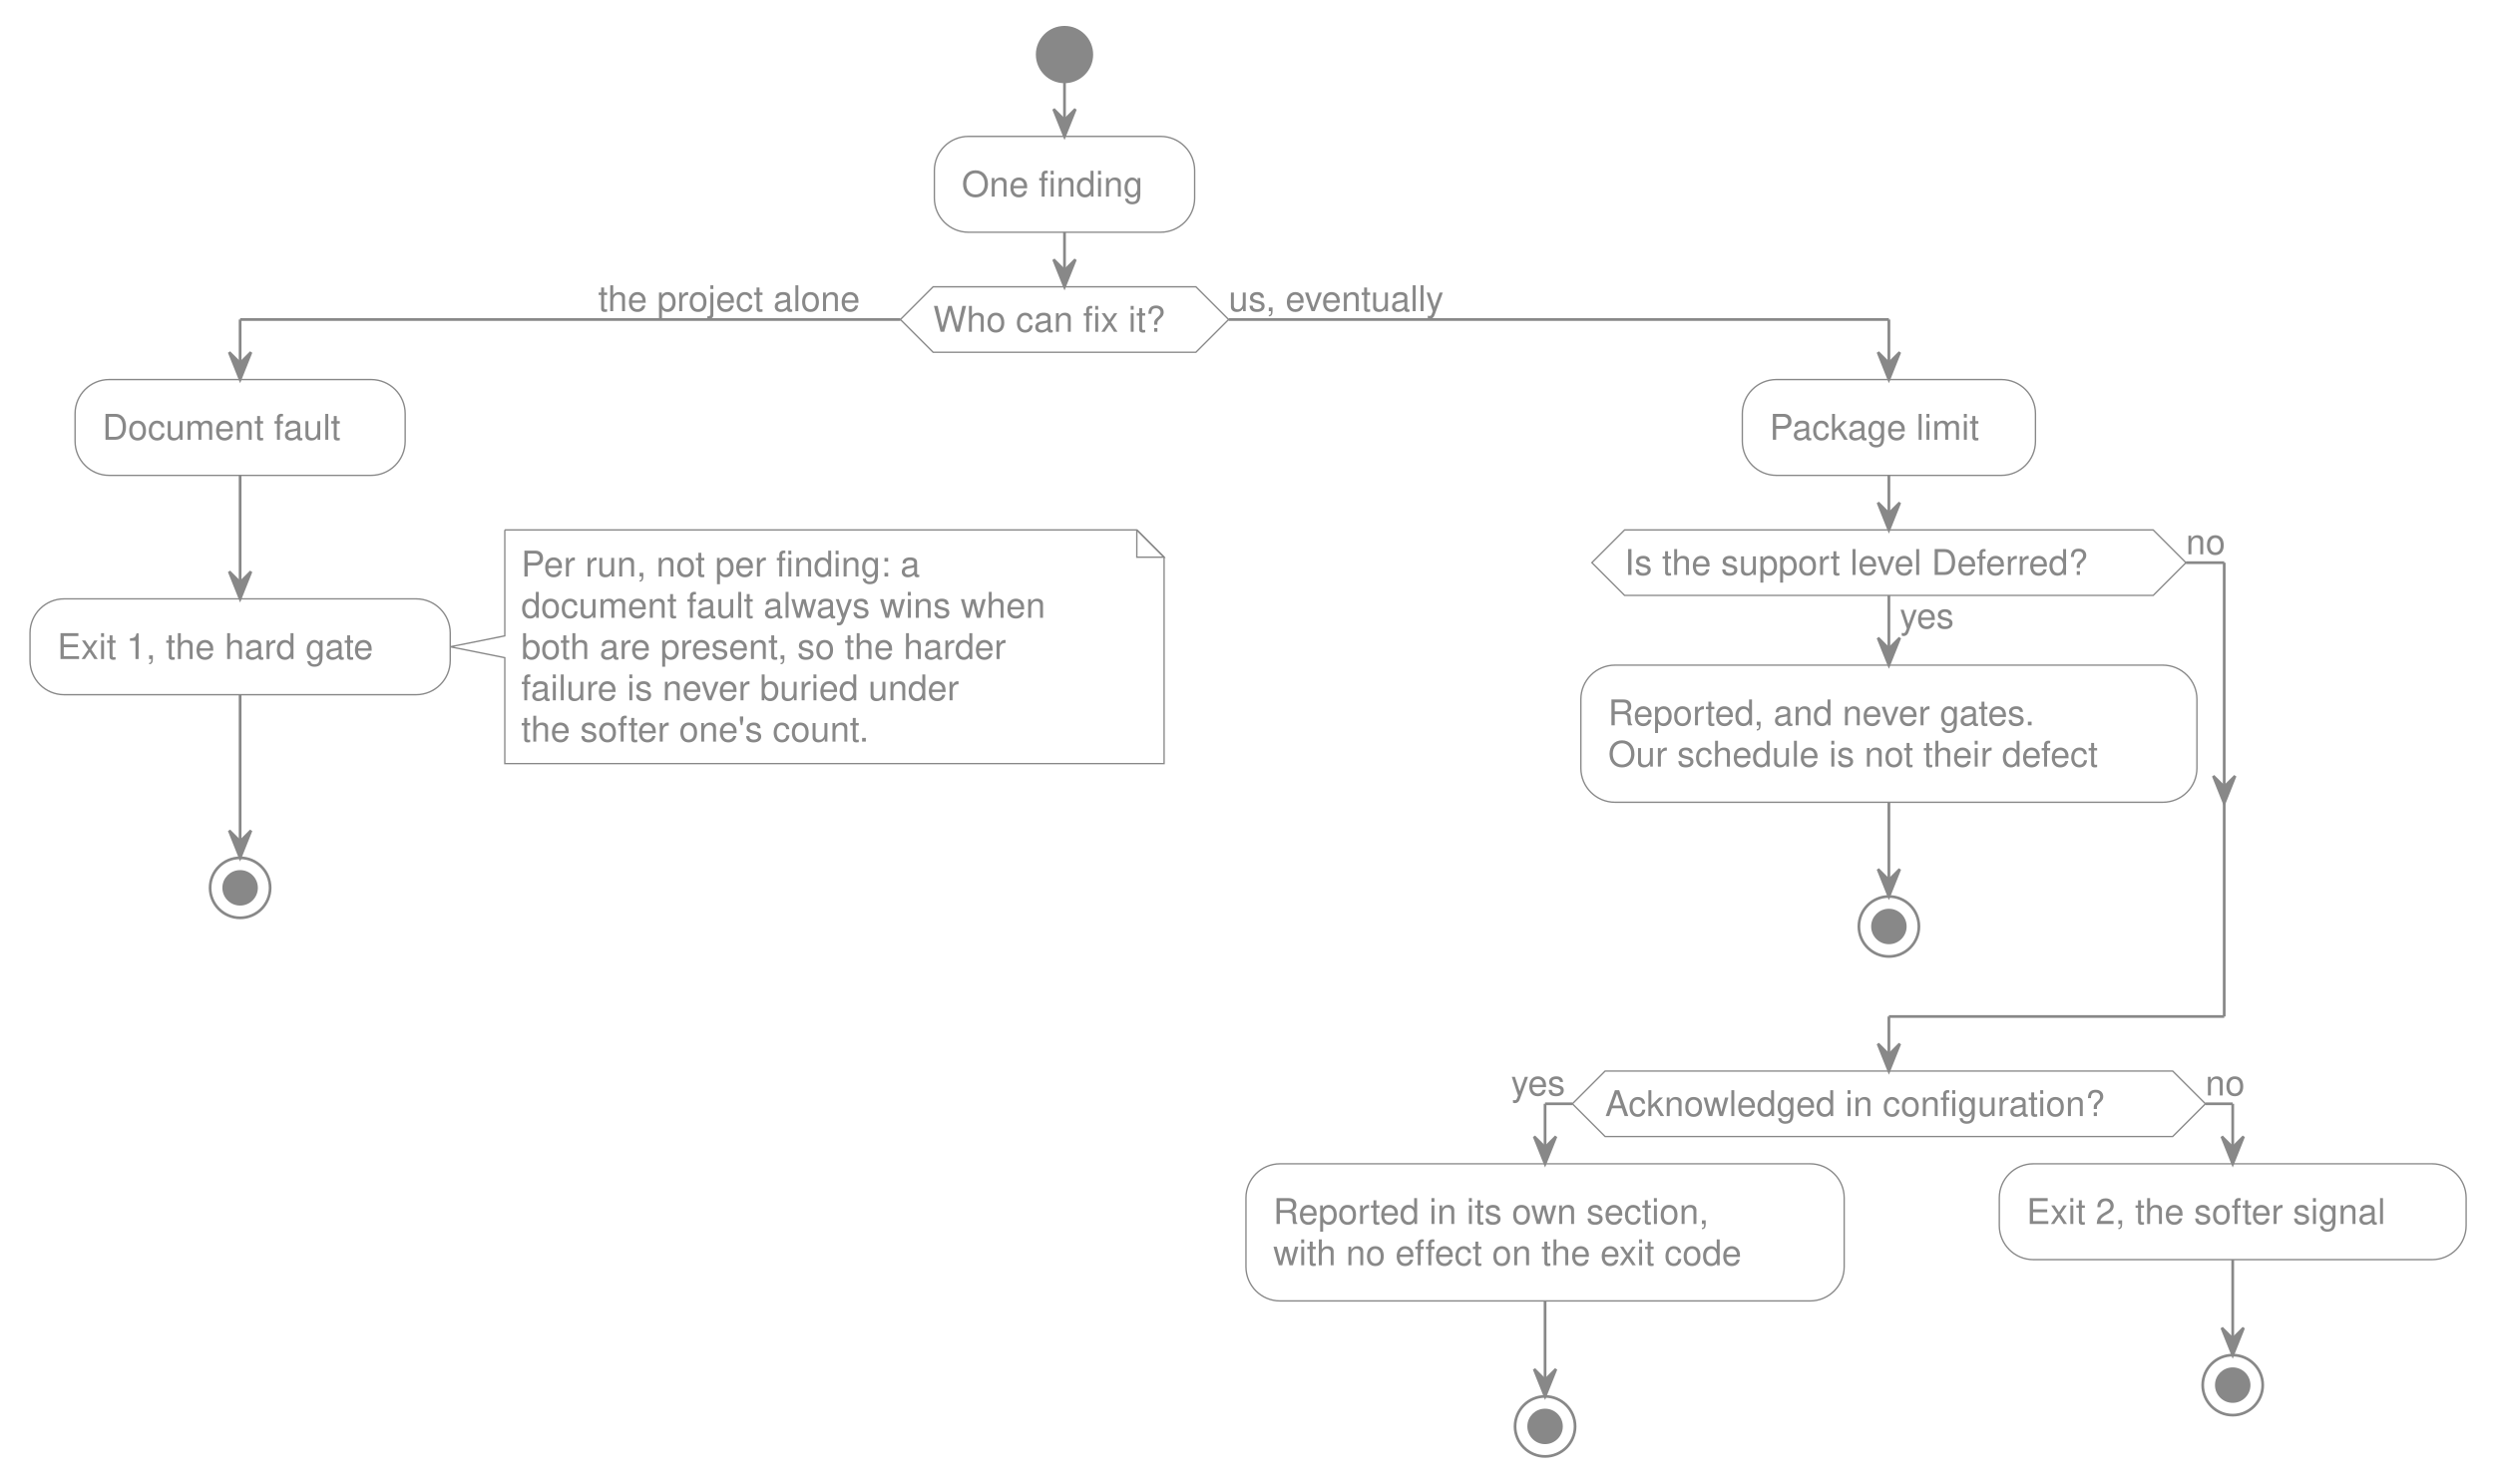
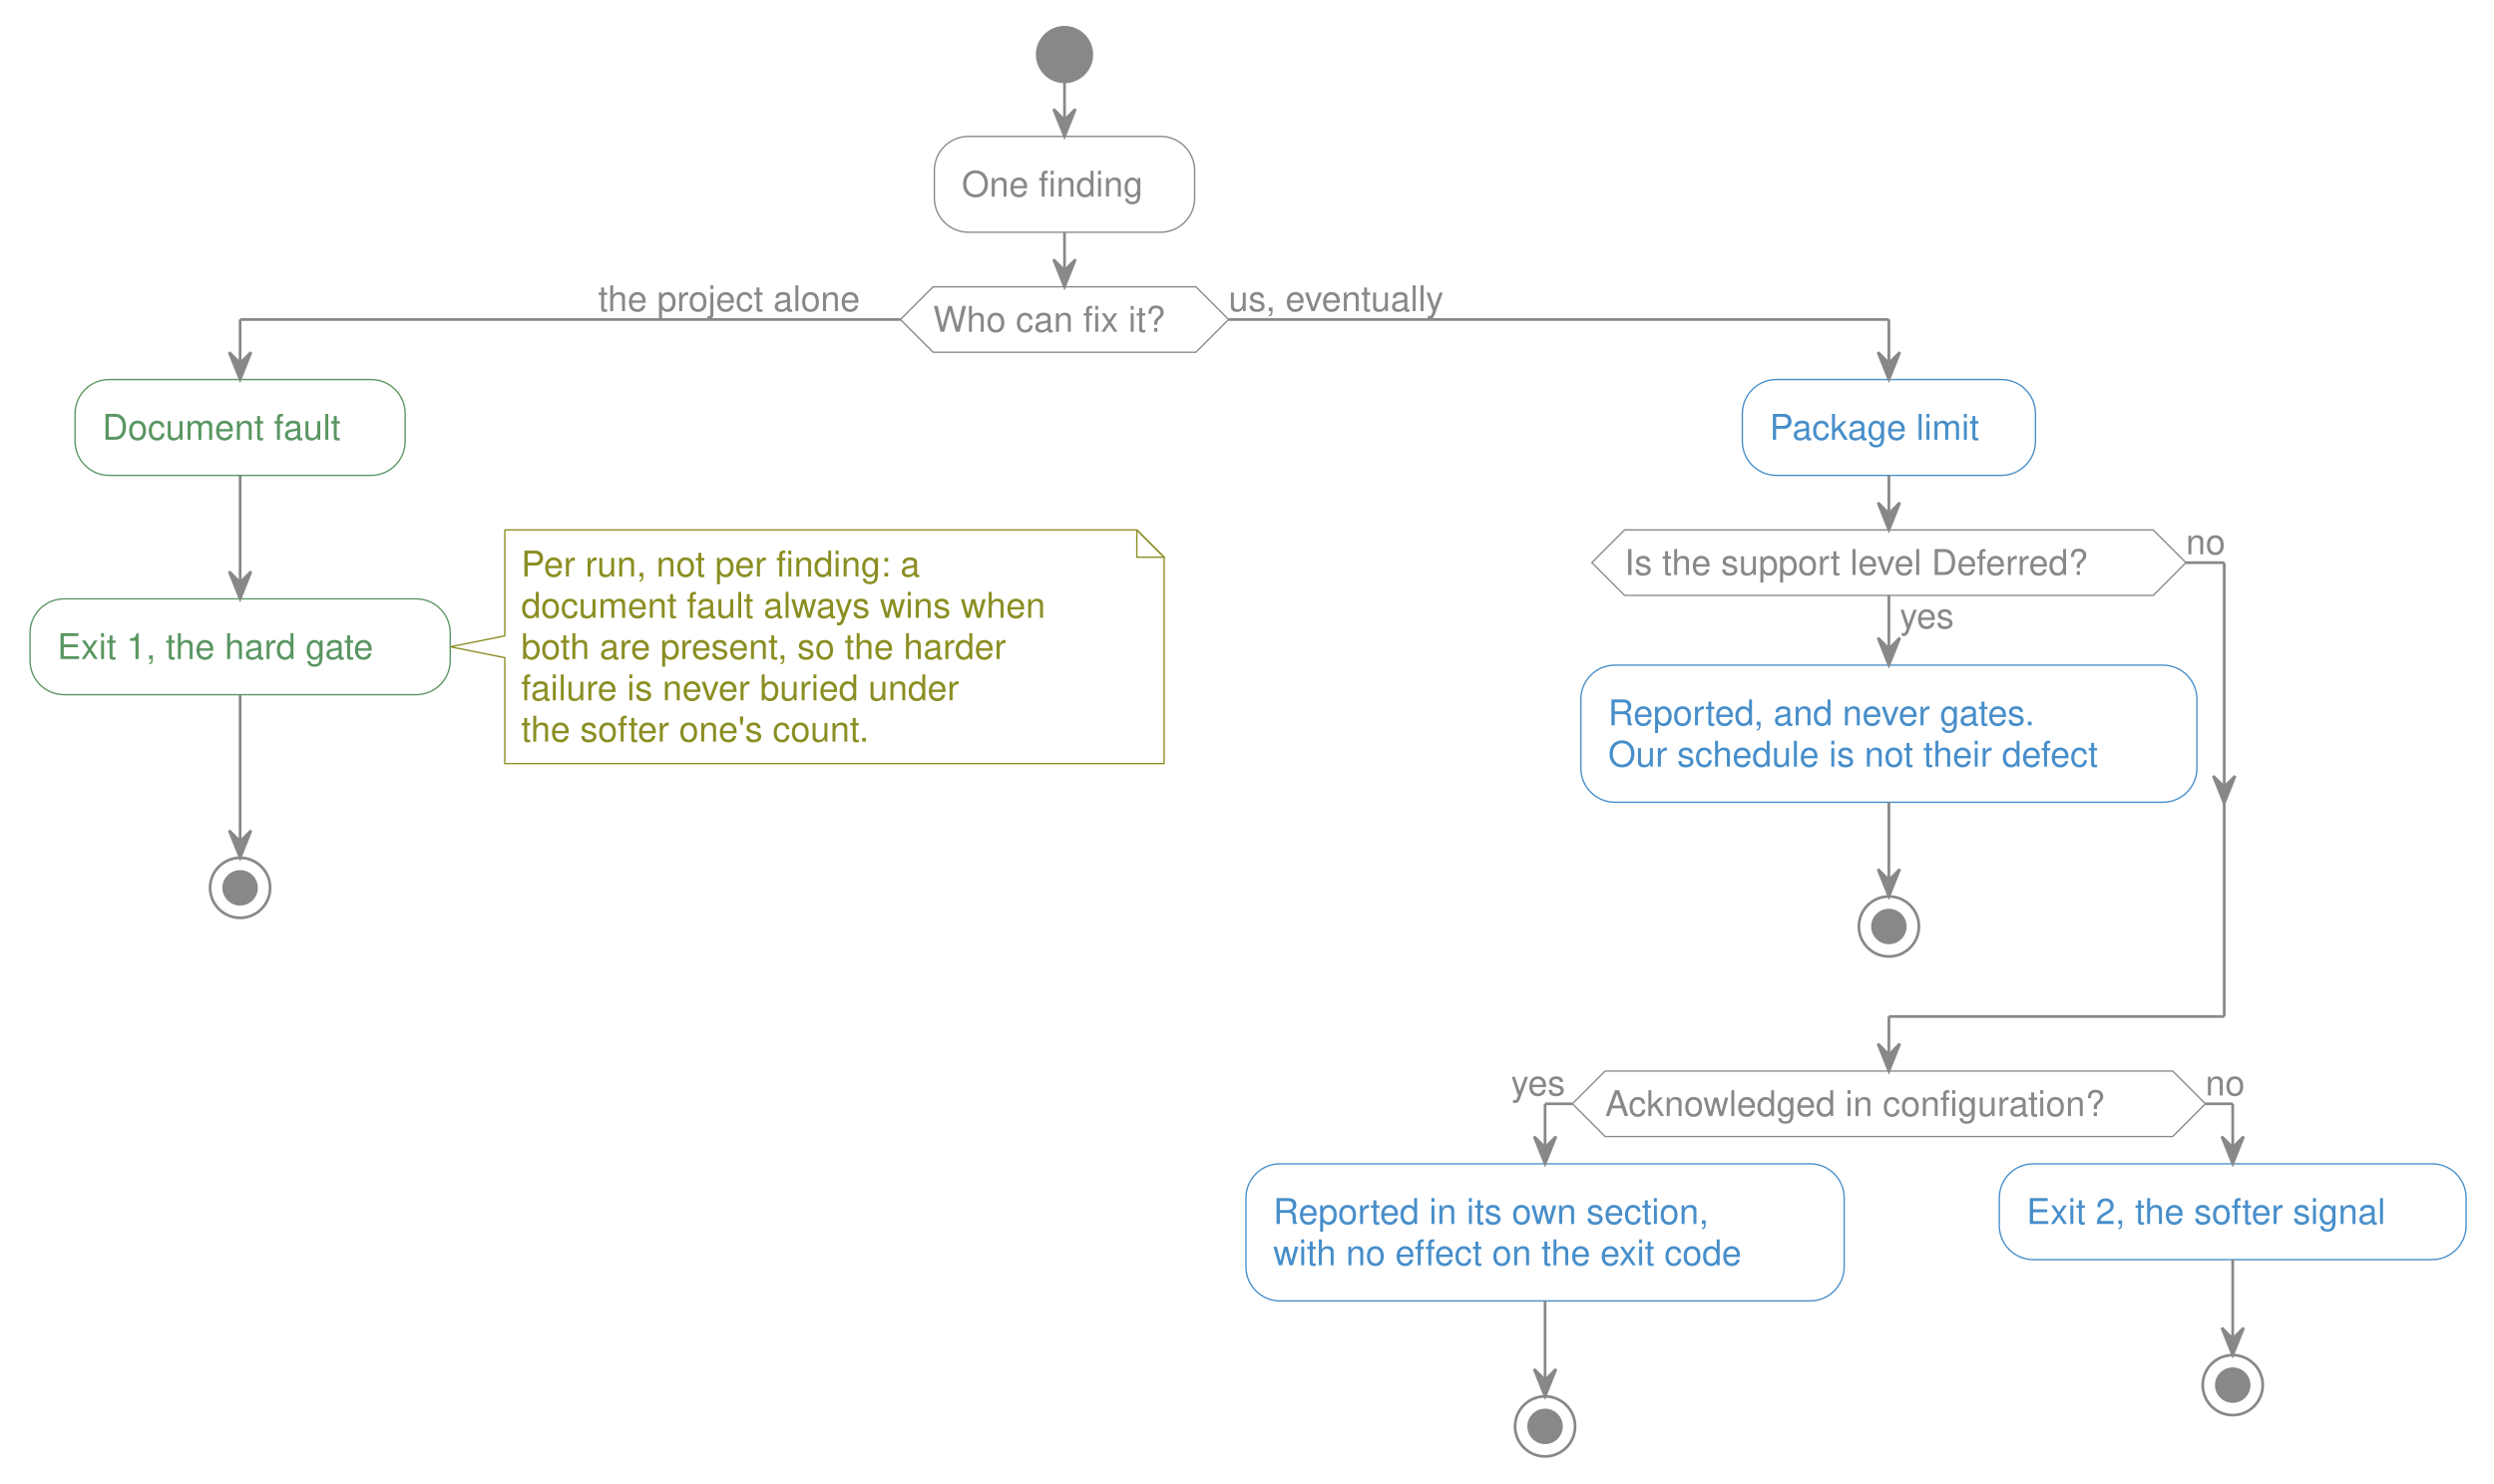
<svg xmlns="http://www.w3.org/2000/svg" contentStyleType="text/css" data-diagram-type="ACTIVITY" height="544px" preserveAspectRatio="none" style="width:914px;height:544px;" version="1.1" viewBox="0 0 914 544" width="914px" zoomAndPan="magnify">
  <defs />
  <g>
    <ellipse cx="390.12" cy="20" fill="#888888" rx="10" ry="10" style="stroke:#888888;stroke-width:1;" />
    <rect fill="none" height="35.133" rx="12.5" ry="12.5" style="stroke:#888888;stroke-width:0.5;" width="95.385" x="342.428" y="50" />
    <text fill="#888888" font-family="Helvetica" font-size="13" lengthAdjust="spacing" textLength="75.385" x="352.428" y="72.067">One finding</text>
    <polygon fill="none" points="341.977,105.133,438.264,105.133,450.264,117.133,438.264,129.133,341.977,129.133,329.977,117.133,341.977,105.133" style="stroke:#888888;stroke-width:0.5;" />
    <text fill="#888888" font-family="Helvetica" font-size="13" lengthAdjust="spacing" textLength="96.288" x="341.977" y="121.633">Who can fix it?</text>
    <text fill="#888888" font-family="Helvetica" font-size="13" lengthAdjust="spacing" textLength="110.773" x="219.204" y="114.067">the project alone</text>
    <text fill="#888888" font-family="Helvetica" font-size="13" lengthAdjust="spacing" textLength="91.425" x="450.264" y="114.067">us, eventually</text>
-     <rect fill="none" height="35.133" rx="12.5" ry="12.5" style="stroke:#888888;stroke-width:0.5;" width="120.972" x="27.513" y="139.133" />
-     <text fill="#888888" font-family="Helvetica" font-size="13" lengthAdjust="spacing" textLength="100.972" x="37.513" y="161.2">Document fault</text>
-     <path d="M184.999,194.266 L184.999,233.098 L164.999,237.098 L184.999,241.098 L184.999,279.93 A0,0 0 0 0 184.999,279.93 L426.618,279.93 A0,0 0 0 0 426.618,279.93 L426.618,204.266 L416.618,194.266 L184.999,194.266 A0,0 0 0 0 184.999,194.266" fill="none" style="stroke:#888888;stroke-width:0.5;" />
-     <path d="M416.618,194.266 L416.618,204.266 L426.618,204.266 L416.618,194.266" fill="none" style="stroke:#888888;stroke-width:0.5;" />
-     <text fill="#888888" font-family="Helvetica" font-size="13" lengthAdjust="spacing" textLength="167.813" x="190.999" y="211.333">Per run, not per finding: a</text>
-     <text fill="#888888" font-family="Helvetica" font-size="13" lengthAdjust="spacing" textLength="220.619" x="190.999" y="226.465">document fault always wins when</text>
-     <text fill="#888888" font-family="Helvetica" font-size="13" lengthAdjust="spacing" textLength="204.553" x="190.999" y="241.598">both are present, so the harder</text>
-     <text fill="#888888" font-family="Helvetica" font-size="13" lengthAdjust="spacing" textLength="185.307" x="190.999" y="256.731">failure is never buried under</text>
-     <text fill="#888888" font-family="Helvetica" font-size="13" lengthAdjust="spacing" textLength="146.821" x="190.999" y="271.864">the softer one's count.</text>
-     <rect fill="none" height="35.133" rx="12.5" ry="12.5" style="stroke:#888888;stroke-width:0.5;" width="153.999" x="11" y="219.531" />
-     <text fill="#888888" font-family="Helvetica" font-size="13" lengthAdjust="spacing" textLength="133.999" x="21" y="241.598">Exit 1, the hard gate</text>
+     <rect fill="none" height="35.133" rx="12.5" ry="12.5" style="stroke:#5A9662;stroke-width:0.5;" width="120.972" x="27.513" y="139.133" />
+     <text fill="#5A9662" font-family="Helvetica" font-size="13" lengthAdjust="spacing" textLength="100.972" x="37.513" y="161.2">Document fault</text>
+     <path d="M184.999,194.266 L184.999,233.098 L164.999,237.098 L184.999,241.098 L184.999,279.93 A0,0 0 0 0 184.999,279.93 L426.618,279.93 A0,0 0 0 0 426.618,279.93 L426.618,204.266 L416.618,194.266 L184.999,194.266 A0,0 0 0 0 184.999,194.266" fill="none" style="stroke:#8B8E22;stroke-width:0.5;" />
+     <path d="M416.618,194.266 L416.618,204.266 L426.618,204.266 L416.618,194.266" fill="none" style="stroke:#8B8E22;stroke-width:0.5;" />
+     <text fill="#8B8E22" font-family="Helvetica" font-size="13" lengthAdjust="spacing" textLength="167.813" x="190.999" y="211.333">Per run, not per finding: a</text>
+     <text fill="#8B8E22" font-family="Helvetica" font-size="13" lengthAdjust="spacing" textLength="220.619" x="190.999" y="226.465">document fault always wins when</text>
+     <text fill="#8B8E22" font-family="Helvetica" font-size="13" lengthAdjust="spacing" textLength="204.553" x="190.999" y="241.598">both are present, so the harder</text>
+     <text fill="#8B8E22" font-family="Helvetica" font-size="13" lengthAdjust="spacing" textLength="185.307" x="190.999" y="256.731">failure is never buried under</text>
+     <text fill="#8B8E22" font-family="Helvetica" font-size="13" lengthAdjust="spacing" textLength="146.821" x="190.999" y="271.864">the softer one's count.</text>
+     <rect fill="none" height="35.133" rx="12.5" ry="12.5" style="stroke:#5A9662;stroke-width:0.5;" width="153.999" x="11" y="219.531" />
+     <text fill="#5A9662" font-family="Helvetica" font-size="13" lengthAdjust="spacing" textLength="133.999" x="21" y="241.598">Exit 1, the hard gate</text>
    <ellipse cx="87.999" cy="325.465" fill="none" rx="11" ry="11" style="stroke:#888888;stroke-width:1;" />
    <ellipse cx="87.999" cy="325.465" fill="#888888" rx="6" ry="6" style="stroke:#888888;stroke-width:1;" />
-     <rect fill="none" height="35.133" rx="12.5" ry="12.5" style="stroke:#888888;stroke-width:0.5;" width="107.426" x="638.528" y="139.133" />
-     <text fill="#888888" font-family="Helvetica" font-size="13" lengthAdjust="spacing" textLength="87.426" x="648.528" y="161.2">Package limit</text>
-     <rect fill="none" height="50.266" rx="12.5" ry="12.5" style="stroke:#888888;stroke-width:0.5;" width="225.772" x="579.356" y="243.832" />
-     <text fill="#888888" font-family="Helvetica" font-size="13" lengthAdjust="spacing" textLength="178.407" x="589.356" y="265.899">Reported, and never gates.</text>
-     <text fill="#888888" font-family="Helvetica" font-size="13" lengthAdjust="spacing" textLength="205.772" x="589.356" y="281.032">Our schedule is not their defect</text>
+     <rect fill="none" height="35.133" rx="12.5" ry="12.5" style="stroke:#478ECA;stroke-width:0.5;" width="107.426" x="638.528" y="139.133" />
+     <text fill="#478ECA" font-family="Helvetica" font-size="13" lengthAdjust="spacing" textLength="87.426" x="648.528" y="161.2">Package limit</text>
+     <rect fill="none" height="50.266" rx="12.5" ry="12.5" style="stroke:#478ECA;stroke-width:0.5;" width="225.772" x="579.356" y="243.832" />
+     <text fill="#478ECA" font-family="Helvetica" font-size="13" lengthAdjust="spacing" textLength="178.407" x="589.356" y="265.899">Reported, and never gates.</text>
+     <text fill="#478ECA" font-family="Helvetica" font-size="13" lengthAdjust="spacing" textLength="205.772" x="589.356" y="281.032">Our schedule is not their defect</text>
    <ellipse cx="692.241" cy="339.633" fill="none" rx="11" ry="11" style="stroke:#888888;stroke-width:1;" />
    <ellipse cx="692.241" cy="339.633" fill="#888888" rx="6" ry="6" style="stroke:#888888;stroke-width:1;" />
    <polygon fill="none" points="595.383,194.266,789.1,194.266,801.1,206.266,789.1,218.266,595.383,218.266,583.383,206.266,595.383,194.266" style="stroke:#888888;stroke-width:0.5;" />
    <text fill="#888888" font-family="Helvetica" font-size="13" lengthAdjust="spacing" textLength="22.464" x="696.241" y="230.333">yes</text>
    <text fill="#888888" font-family="Helvetica" font-size="13" lengthAdjust="spacing" textLength="193.718" x="595.383" y="210.766">Is the support level Deferred?</text>
    <text fill="#888888" font-family="Helvetica" font-size="13" lengthAdjust="spacing" textLength="16.193" x="801.1" y="203.2">no</text>
    <polygon fill="none" points="588.238,392.633,796.245,392.633,808.245,404.633,796.245,416.633,588.238,416.633,576.238,404.633,588.238,392.633" style="stroke:#888888;stroke-width:0.5;" />
    <text fill="#888888" font-family="Helvetica" font-size="13" lengthAdjust="spacing" textLength="208.006" x="588.238" y="409.133">Acknowledged in configuration?</text>
    <text fill="#888888" font-family="Helvetica" font-size="13" lengthAdjust="spacing" textLength="22.464" x="553.774" y="401.567">yes</text>
    <text fill="#888888" font-family="Helvetica" font-size="13" lengthAdjust="spacing" textLength="16.193" x="808.245" y="401.567">no</text>
-     <rect fill="none" height="50.266" rx="12.5" ry="12.5" style="stroke:#888888;stroke-width:0.5;" width="219.24" x="456.618" y="426.633" />
-     <text fill="#888888" font-family="Helvetica" font-size="13" lengthAdjust="spacing" textLength="181.568" x="466.618" y="448.7">Reported in its own section,</text>
-     <text fill="#888888" font-family="Helvetica" font-size="13" lengthAdjust="spacing" textLength="199.24" x="466.618" y="463.832">with no effect on the exit code</text>
+     <rect fill="none" height="50.266" rx="12.5" ry="12.5" style="stroke:#478ECA;stroke-width:0.5;" width="219.24" x="456.618" y="426.633" />
+     <text fill="#478ECA" font-family="Helvetica" font-size="13" lengthAdjust="spacing" textLength="181.568" x="466.618" y="448.7">Reported in its own section,</text>
+     <text fill="#478ECA" font-family="Helvetica" font-size="13" lengthAdjust="spacing" textLength="199.24" x="466.618" y="463.832">with no effect on the exit code</text>
    <ellipse cx="566.238" cy="522.898" fill="none" rx="11" ry="11" style="stroke:#888888;stroke-width:1;" />
    <ellipse cx="566.238" cy="522.898" fill="#888888" rx="6" ry="6" style="stroke:#888888;stroke-width:1;" />
-     <rect fill="none" height="35.133" rx="12.5" ry="12.5" style="stroke:#888888;stroke-width:0.5;" width="171.081" x="732.704" y="426.633" />
-     <text fill="#888888" font-family="Helvetica" font-size="13" lengthAdjust="spacing" textLength="151.081" x="742.704" y="448.7">Exit 2, the softer signal</text>
+     <rect fill="none" height="35.133" rx="12.5" ry="12.5" style="stroke:#478ECA;stroke-width:0.5;" width="171.081" x="732.704" y="426.633" />
+     <text fill="#478ECA" font-family="Helvetica" font-size="13" lengthAdjust="spacing" textLength="151.081" x="742.704" y="448.7">Exit 2, the softer signal</text>
    <ellipse cx="818.245" cy="507.766" fill="none" rx="11" ry="11" style="stroke:#888888;stroke-width:1;" />
    <ellipse cx="818.245" cy="507.766" fill="#888888" rx="6" ry="6" style="stroke:#888888;stroke-width:1;" />
    <line style="stroke:#888888;stroke-width:1;" x1="390.12" x2="390.12" y1="30" y2="50" />
    <polygon fill="#888888" points="386.12,40,390.12,50,394.12,40,390.12,44" style="stroke:#888888;stroke-width:1;" />
    <line style="stroke:#888888;stroke-width:1;" x1="87.999" x2="87.999" y1="174.266" y2="219.531" />
    <polygon fill="#888888" points="83.999,209.531,87.999,219.531,91.999,209.531,87.999,213.531" style="stroke:#888888;stroke-width:1;" />
    <line style="stroke:#888888;stroke-width:1;" x1="87.999" x2="87.999" y1="254.664" y2="314.465" />
    <polygon fill="#888888" points="83.999,304.465,87.999,314.465,91.999,304.465,87.999,308.465" style="stroke:#888888;stroke-width:1;" />
    <line style="stroke:#888888;stroke-width:1;" x1="692.241" x2="692.241" y1="294.098" y2="328.633" />
    <polygon fill="#888888" points="688.241,318.633,692.241,328.633,696.241,318.633,692.241,322.633" style="stroke:#888888;stroke-width:1;" />
    <line style="stroke:#888888;stroke-width:1;" x1="692.241" x2="692.241" y1="218.266" y2="243.832" />
    <polygon fill="#888888" points="688.241,233.832,692.241,243.832,696.241,233.832,692.241,237.832" style="stroke:#888888;stroke-width:1;" />
    <line style="stroke:#888888;stroke-width:1;" x1="801.1" x2="815.127" y1="206.266" y2="206.266" />
    <polygon fill="#888888" points="811.127,284.465,815.127,294.465,819.127,284.465,815.127,288.465" style="stroke:#888888;stroke-width:1;" />
    <line style="stroke:#888888;stroke-width:1;" x1="815.127" x2="815.127" y1="206.266" y2="372.633" />
    <line style="stroke:#888888;stroke-width:1;" x1="815.127" x2="692.241" y1="372.633" y2="372.633" />
    <line style="stroke:#888888;stroke-width:1;" x1="692.241" x2="692.241" y1="372.633" y2="392.633" />
    <polygon fill="#888888" points="688.241,382.633,692.241,392.633,696.241,382.633,692.241,386.633" style="stroke:#888888;stroke-width:1;" />
    <line style="stroke:#888888;stroke-width:1;" x1="692.241" x2="692.241" y1="174.266" y2="194.266" />
    <polygon fill="#888888" points="688.241,184.266,692.241,194.266,696.241,184.266,692.241,188.266" style="stroke:#888888;stroke-width:1;" />
    <line style="stroke:#888888;stroke-width:1;" x1="566.238" x2="566.238" y1="476.898" y2="511.898" />
    <polygon fill="#888888" points="562.238,501.898,566.238,511.898,570.238,501.898,566.238,505.898" style="stroke:#888888;stroke-width:1;" />
    <line style="stroke:#888888;stroke-width:1;" x1="818.245" x2="818.245" y1="461.766" y2="496.766" />
    <polygon fill="#888888" points="814.245,486.766,818.245,496.766,822.245,486.766,818.245,490.766" style="stroke:#888888;stroke-width:1;" />
    <line style="stroke:#888888;stroke-width:1;" x1="576.238" x2="566.238" y1="404.633" y2="404.633" />
    <line style="stroke:#888888;stroke-width:1;" x1="566.238" x2="566.238" y1="404.633" y2="426.633" />
    <polygon fill="#888888" points="562.238,416.633,566.238,426.633,570.238,416.633,566.238,420.633" style="stroke:#888888;stroke-width:1;" />
    <line style="stroke:#888888;stroke-width:1;" x1="808.245" x2="818.245" y1="404.633" y2="404.633" />
    <line style="stroke:#888888;stroke-width:1;" x1="818.245" x2="818.245" y1="404.633" y2="426.633" />
    <polygon fill="#888888" points="814.245,416.633,818.245,426.633,822.245,416.633,818.245,420.633" style="stroke:#888888;stroke-width:1;" />
    <line style="stroke:#888888;stroke-width:1;" x1="329.977" x2="87.999" y1="117.133" y2="117.133" />
    <line style="stroke:#888888;stroke-width:1;" x1="87.999" x2="87.999" y1="117.133" y2="139.133" />
    <polygon fill="#888888" points="83.999,129.133,87.999,139.133,91.999,129.133,87.999,133.133" style="stroke:#888888;stroke-width:1;" />
    <line style="stroke:#888888;stroke-width:1;" x1="450.264" x2="692.241" y1="117.133" y2="117.133" />
    <line style="stroke:#888888;stroke-width:1;" x1="692.241" x2="692.241" y1="117.133" y2="139.133" />
    <polygon fill="#888888" points="688.241,129.133,692.241,139.133,696.241,129.133,692.241,133.133" style="stroke:#888888;stroke-width:1;" />
    <line style="stroke:#888888;stroke-width:1;" x1="390.12" x2="390.12" y1="85.133" y2="105.133" />
    <polygon fill="#888888" points="386.12,95.133,390.12,105.133,394.12,95.133,390.12,99.133" style="stroke:#888888;stroke-width:1;" />
  </g>
</svg>
